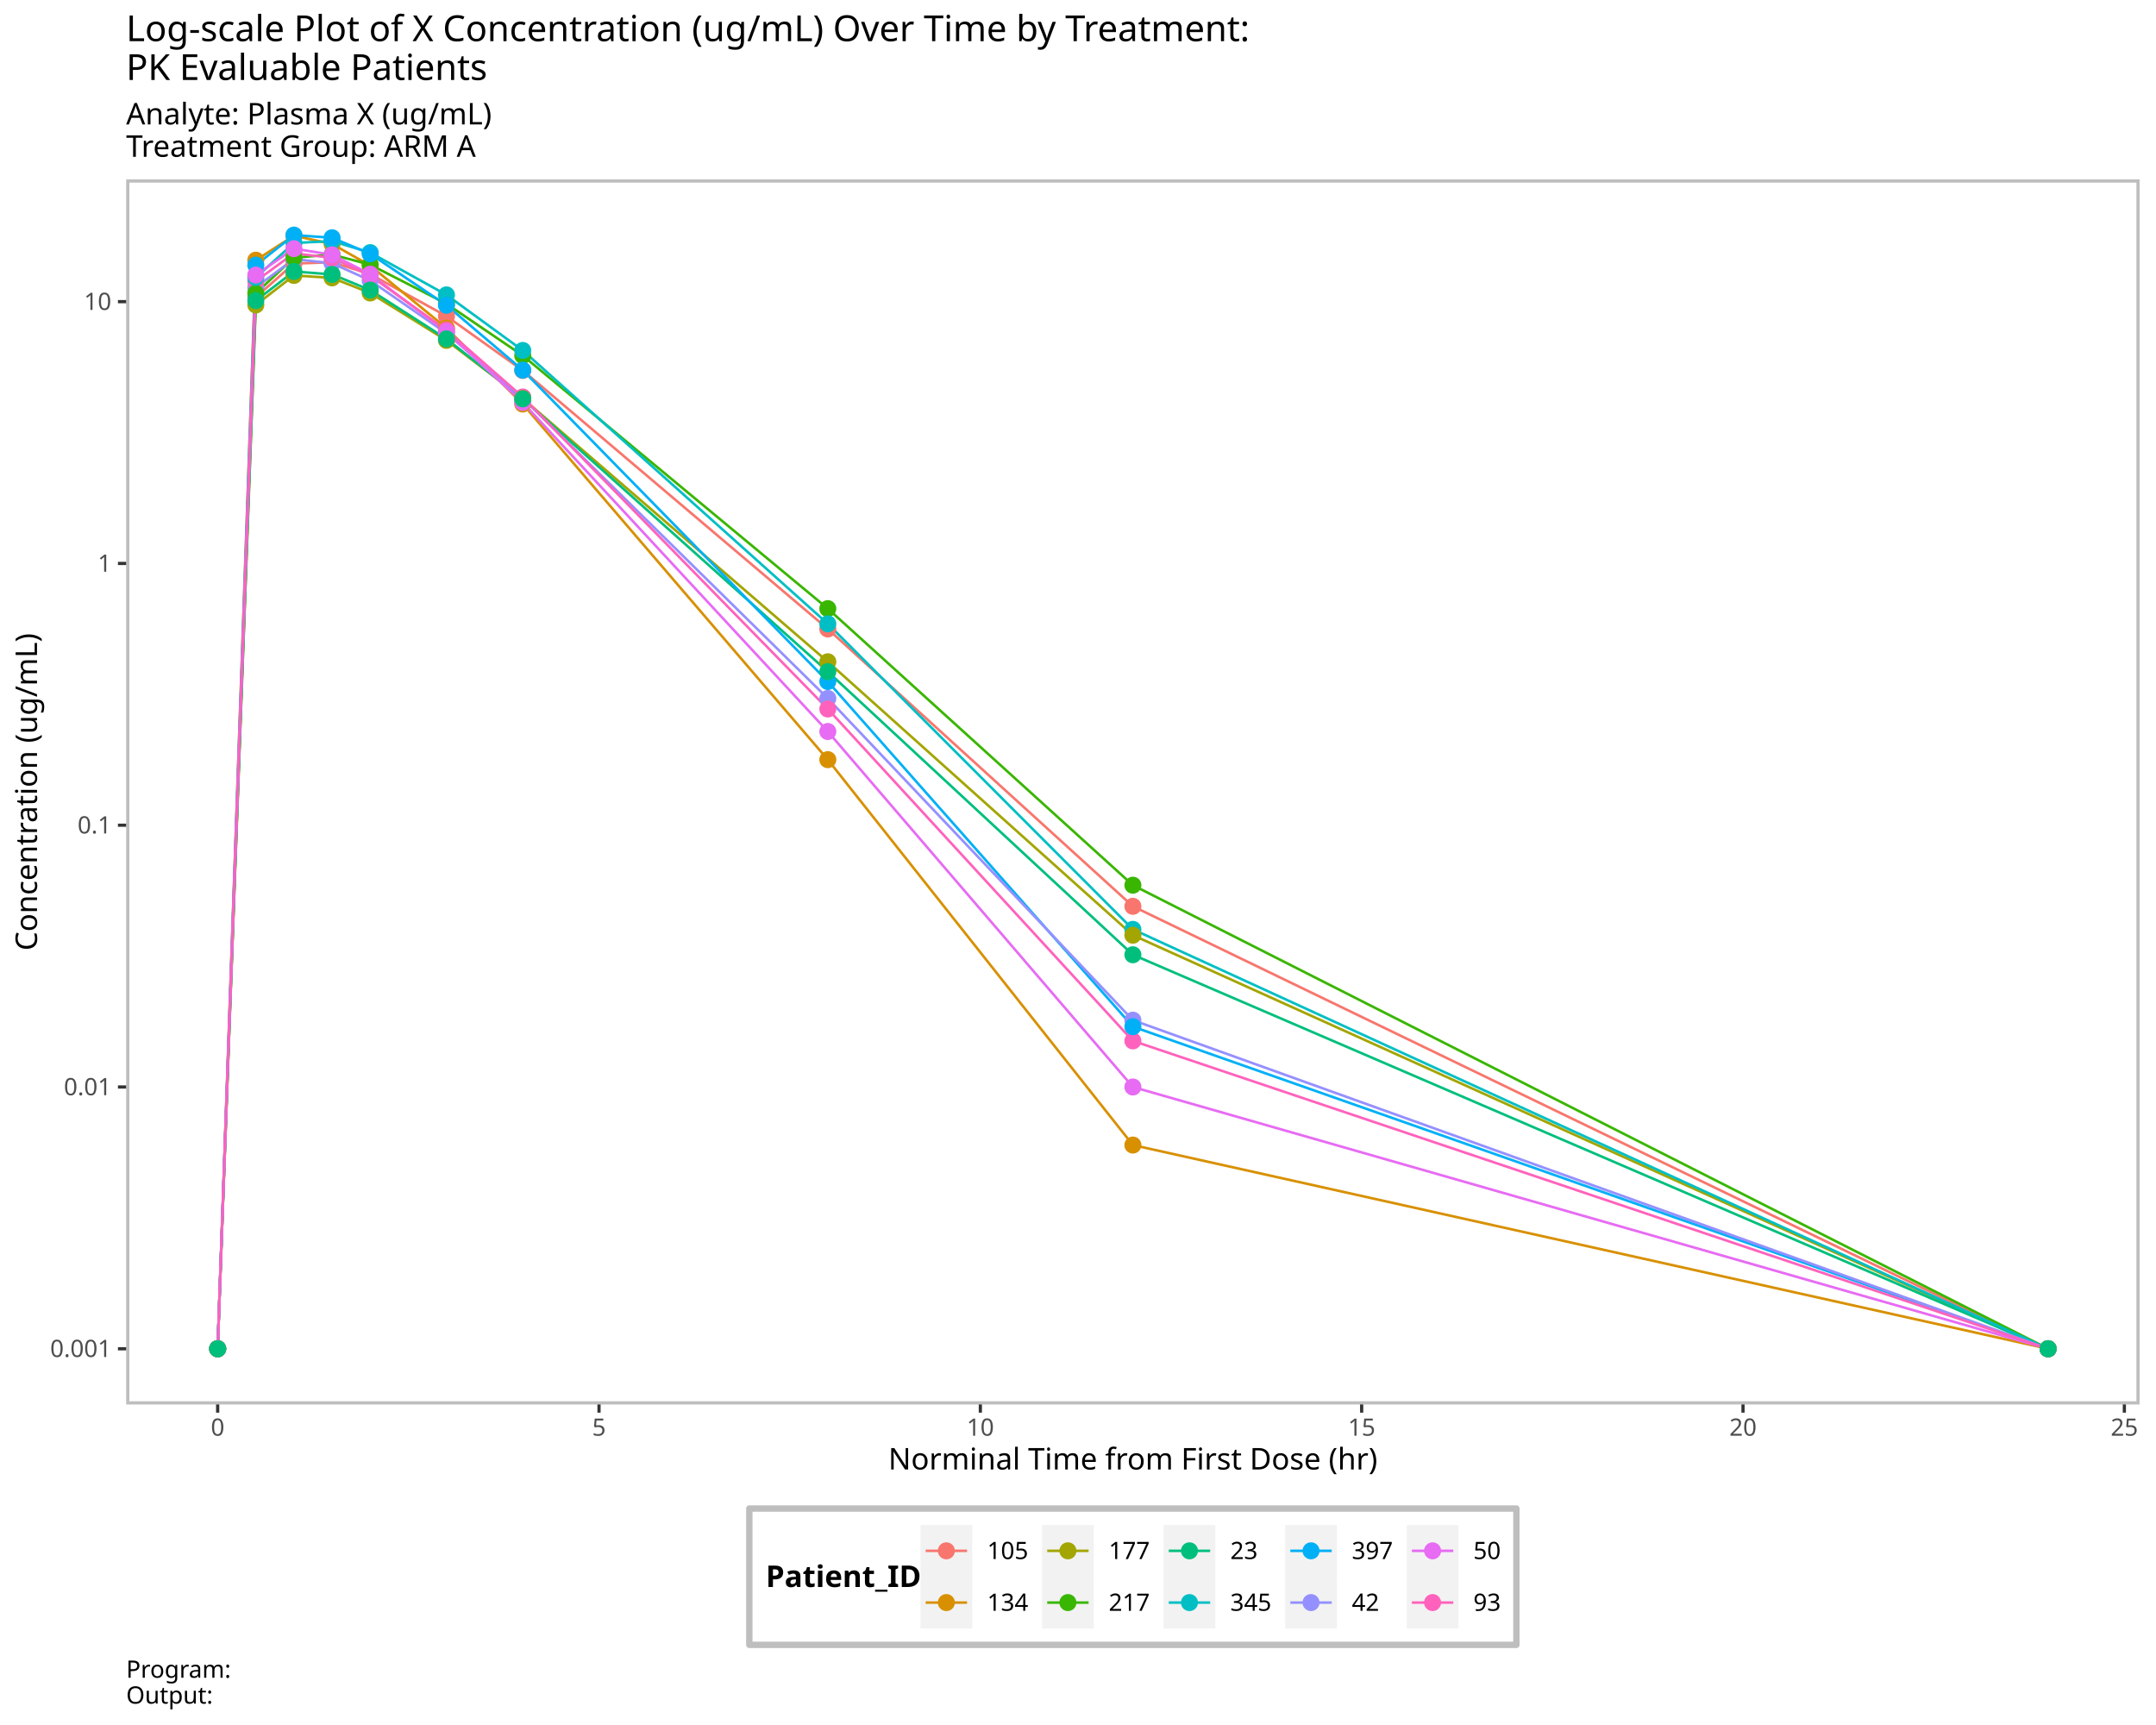
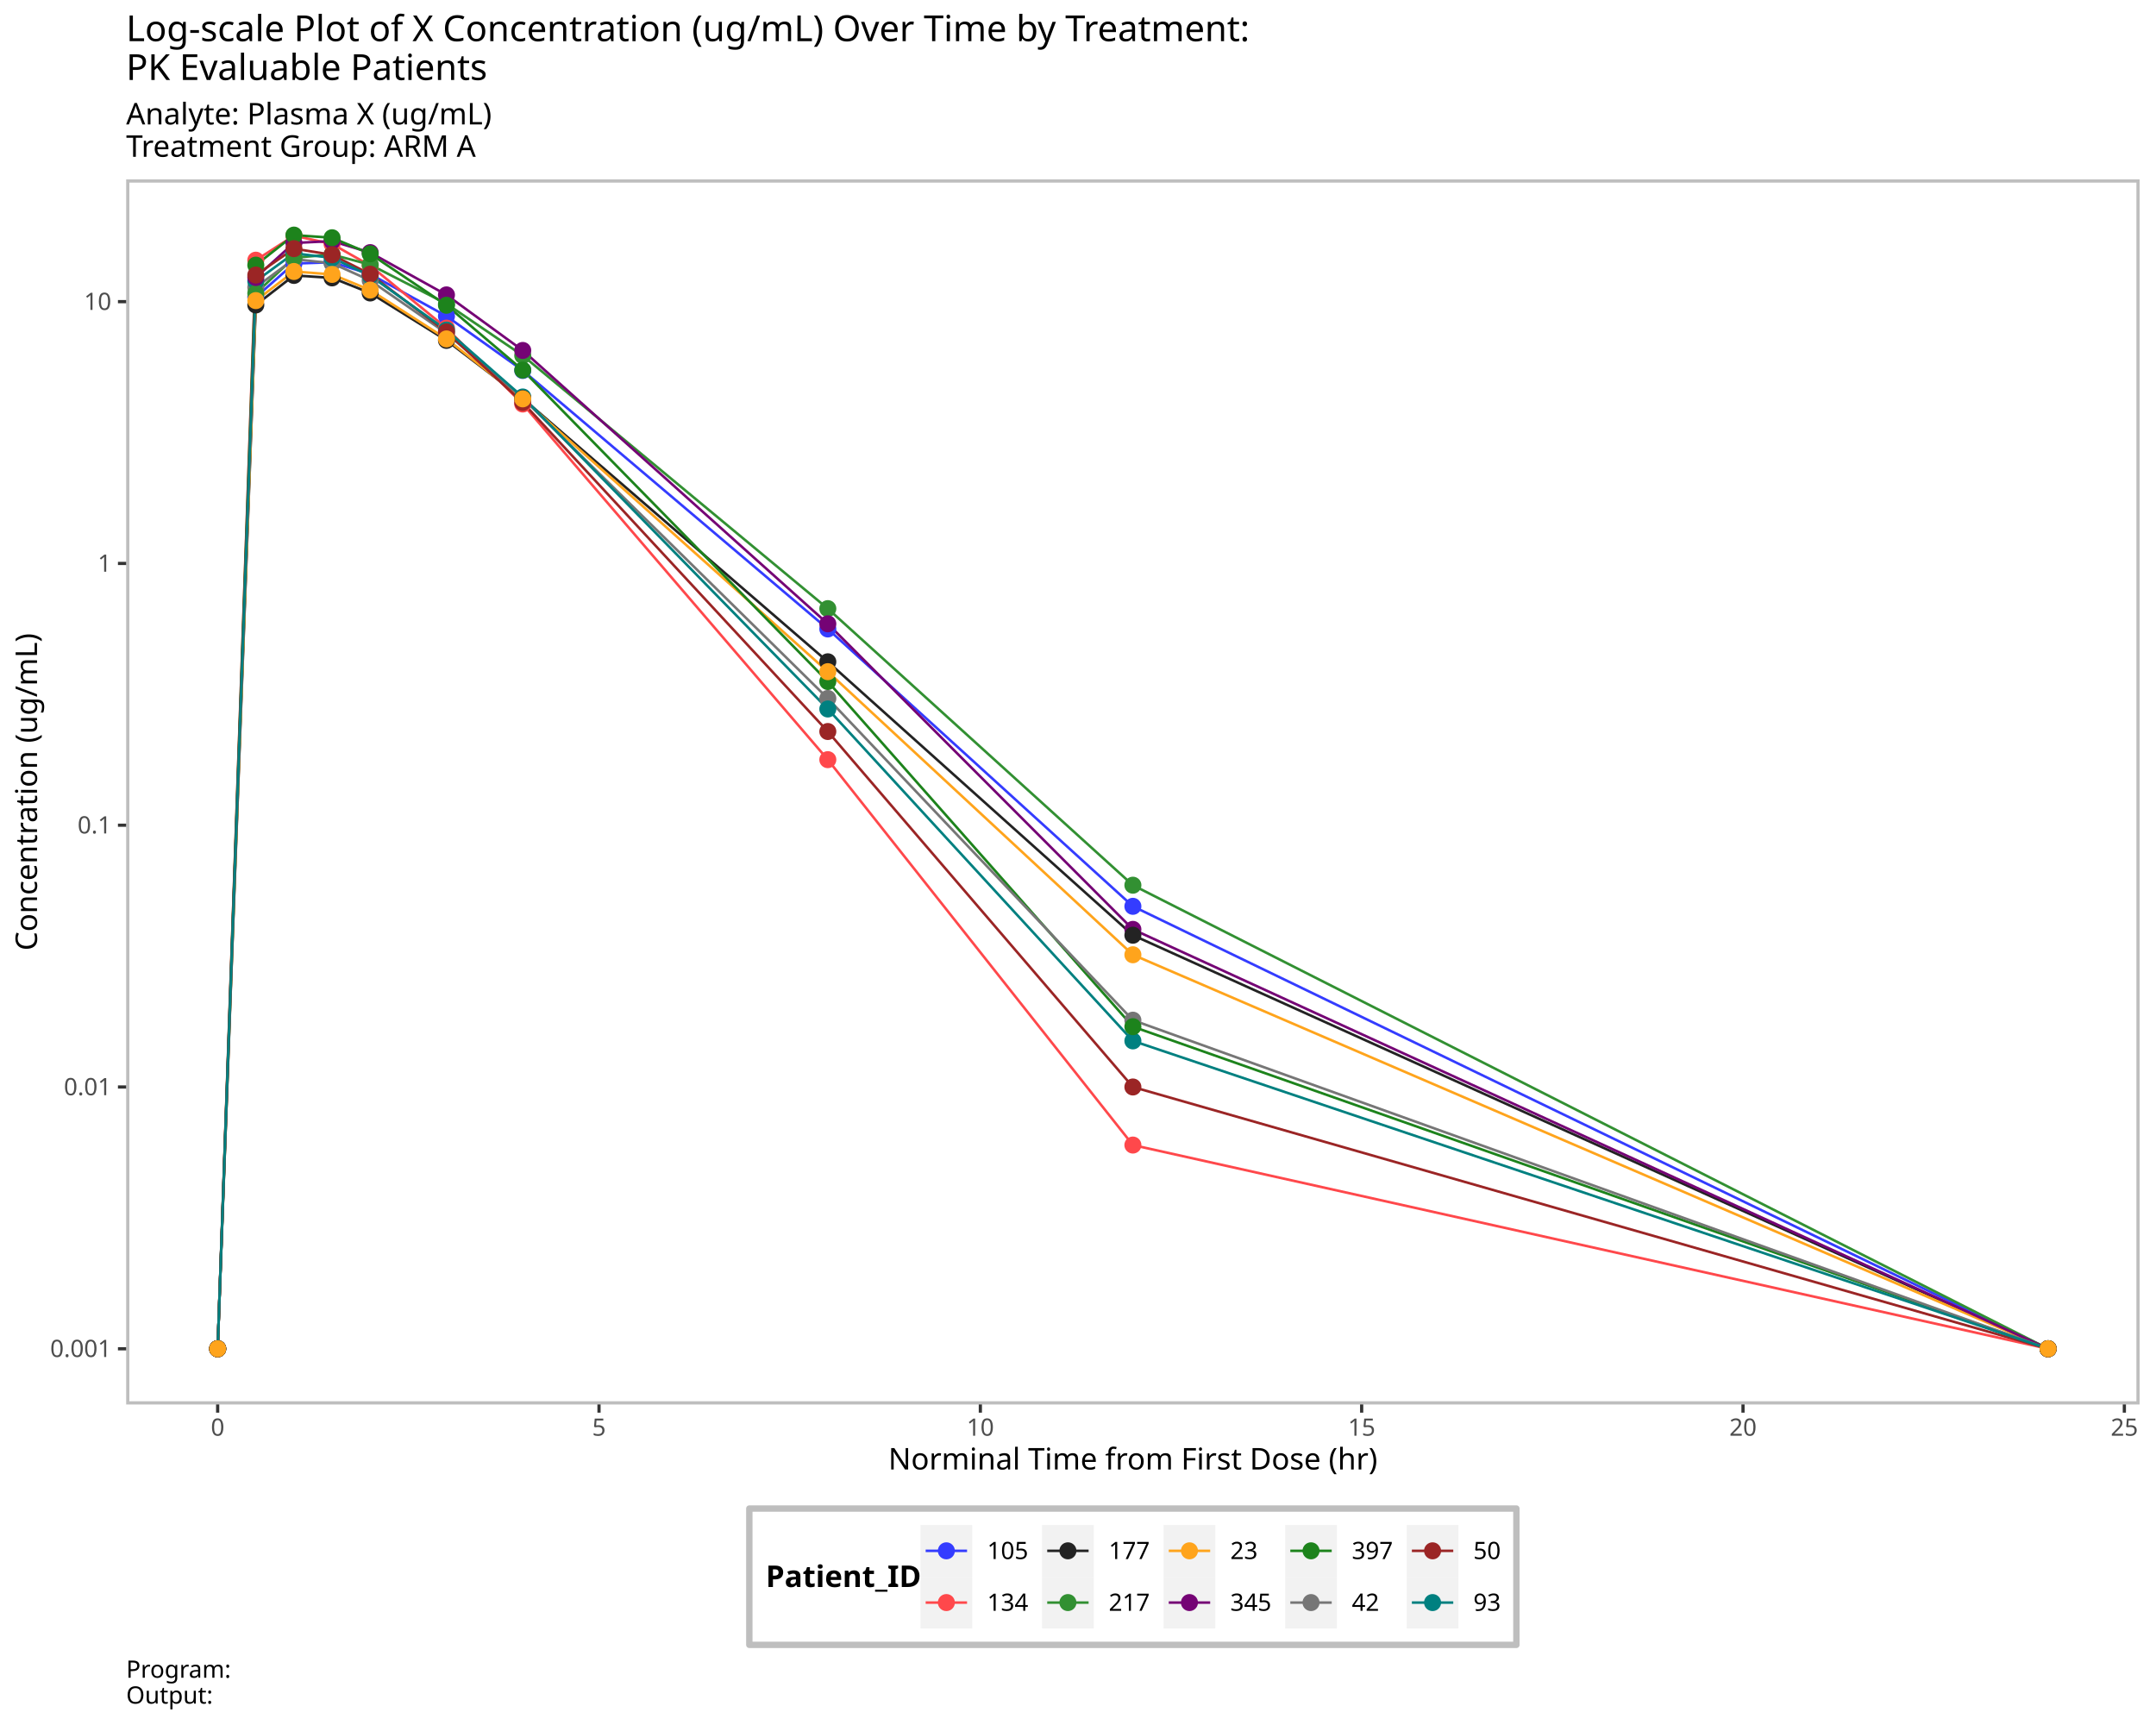
<svg xmlns="http://www.w3.org/2000/svg" class="svglite" data-engine-version="2.0" width="720.00pt" height="576.00pt" viewBox="0 0 720.00 576.00">
  <defs>
    <style type="text/css">
    .svglite line, .svglite polyline, .svglite polygon, .svglite path, .svglite rect, .svglite circle {
      fill: none;
      stroke: #000000;
      stroke-linecap: round;
      stroke-linejoin: round;
      stroke-miterlimit: 10.00;
    }
  </style>
  </defs>
  <rect width="100%" height="100%" style="stroke: none; fill: #FFFFFF;" />
  <defs>
    <clipPath id="cpMC4wMHw3MjAuMDB8MC4wMHw1NzYuMDA=">
      <rect x="0.00" y="0.00" width="720.00" height="576.00" />
    </clipPath>
  </defs>
  <g clip-path="url(#cpMC4wMHw3MjAuMDB8MC4wMHw1NzYuMDA=)">
    <rect x="0.00" y="0.00" width="720.00" height="576.00" style="stroke-width: 1.07; stroke: #FFFFFF; fill: #FFFFFF;" />
  </g>
  <defs>
    <clipPath id="cpNDIuMTN8NzE0LjUyfDU5LjkxfDQ2OC45Ng==">
      <rect x="42.13" y="59.91" width="672.39" height="409.06" />
    </clipPath>
  </defs>
  <g clip-path="url(#cpNDIuMTN8NzE0LjUyfDU5LjkxfDQ2OC45Ng==)">
-     <polyline points="72.69,450.37 85.43,99.23 98.16,88.00 110.90,87.58 123.63,91.53 149.10,105.57 174.57,123.70 276.45,210.02 378.33,302.63 683.96,450.37 " style="stroke-width: 0.85; stroke: #F8766D; stroke-linecap: butt;" />
-     <polyline points="72.69,450.37 85.43,86.88 98.16,78.71 110.90,81.47 123.63,88.69 149.10,109.57 174.57,134.91 276.45,253.66 378.33,382.35 683.96,450.37 " style="stroke-width: 0.85; stroke: #D89000; stroke-linecap: butt;" />
-     <polyline points="72.69,450.37 85.43,101.83 98.16,91.97 110.90,92.79 123.63,97.83 149.10,113.66 174.57,133.06 276.45,220.98 378.33,312.28 683.96,450.37 " style="stroke-width: 0.85; stroke: #A3A500; stroke-linecap: butt;" />
-     <polyline points="72.69,450.37 85.43,97.94 98.16,86.04 110.90,85.00 123.63,88.39 149.10,101.43 174.57,118.73 276.45,203.23 378.33,295.58 683.96,450.37 " style="stroke-width: 0.85; stroke: #39B600; stroke-linecap: butt;" />
-     <polyline points="72.69,450.37 85.43,100.38 98.16,90.65 110.90,91.63 123.63,96.86 149.10,113.17 174.57,133.18 276.45,224.28 378.33,318.81 683.96,450.37 " style="stroke-width: 0.85; stroke: #00BF7D; stroke-linecap: butt;" />
-     <polyline points="72.69,450.37 85.43,92.66 98.16,81.13 110.90,80.51 123.63,84.35 149.10,98.47 174.57,117.02 276.45,208.30 378.33,310.33 683.96,450.37 " style="stroke-width: 0.85; stroke: #00BFC4; stroke-linecap: butt;" />
-     <polyline points="72.69,450.37 85.43,88.53 98.16,78.50 110.90,79.39 123.63,84.76 149.10,101.93 174.57,123.58 276.45,227.56 378.33,342.82 683.96,450.37 " style="stroke-width: 0.85; stroke: #00B0F6; stroke-linecap: butt;" />
-     <polyline points="72.69,450.37 85.43,95.93 98.16,86.52 110.90,87.91 123.63,93.66 149.10,111.30 174.57,132.98 276.45,233.22 378.33,340.65 683.96,450.37 " style="stroke-width: 0.85; stroke: #9590FF; stroke-linecap: butt;" />
-     <polyline points="72.69,450.37 85.43,91.84 98.16,83.03 110.90,85.08 123.63,91.56 149.10,110.83 174.57,134.38 276.45,244.26 378.33,362.96 683.96,450.37 " style="stroke-width: 0.85; stroke: #E76BF3; stroke-linecap: butt;" />
-     <polyline points="72.69,450.37 85.43,93.87 98.16,84.57 110.90,86.12 123.63,92.07 149.10,110.22 174.57,132.56 276.45,236.74 378.33,347.57 683.96,450.37 " style="stroke-width: 0.85; stroke: #FF62BC; stroke-linecap: butt;" />
-     <circle cx="72.69" cy="450.37" r="2.49" style="stroke-width: 0.71; stroke: #F8766D; fill: #F8766D;" />
-     <circle cx="85.43" cy="99.23" r="2.49" style="stroke-width: 0.71; stroke: #F8766D; fill: #F8766D;" />
-     <circle cx="98.16" cy="88.00" r="2.49" style="stroke-width: 0.71; stroke: #F8766D; fill: #F8766D;" />
-     <circle cx="110.90" cy="87.58" r="2.49" style="stroke-width: 0.71; stroke: #F8766D; fill: #F8766D;" />
-     <circle cx="123.63" cy="91.53" r="2.49" style="stroke-width: 0.71; stroke: #F8766D; fill: #F8766D;" />
-     <circle cx="149.10" cy="105.57" r="2.49" style="stroke-width: 0.71; stroke: #F8766D; fill: #F8766D;" />
-     <circle cx="174.57" cy="123.70" r="2.49" style="stroke-width: 0.71; stroke: #F8766D; fill: #F8766D;" />
-     <circle cx="276.45" cy="210.02" r="2.49" style="stroke-width: 0.71; stroke: #F8766D; fill: #F8766D;" />
-     <circle cx="378.33" cy="302.63" r="2.49" style="stroke-width: 0.71; stroke: #F8766D; fill: #F8766D;" />
-     <circle cx="72.69" cy="450.37" r="2.49" style="stroke-width: 0.71; stroke: #D89000; fill: #D89000;" />
-     <circle cx="85.43" cy="86.88" r="2.49" style="stroke-width: 0.71; stroke: #D89000; fill: #D89000;" />
-     <circle cx="98.16" cy="78.71" r="2.49" style="stroke-width: 0.71; stroke: #D89000; fill: #D89000;" />
-     <circle cx="110.90" cy="81.47" r="2.49" style="stroke-width: 0.71; stroke: #D89000; fill: #D89000;" />
-     <circle cx="123.63" cy="88.69" r="2.49" style="stroke-width: 0.71; stroke: #D89000; fill: #D89000;" />
-     <circle cx="149.10" cy="109.57" r="2.49" style="stroke-width: 0.71; stroke: #D89000; fill: #D89000;" />
-     <circle cx="174.57" cy="134.91" r="2.49" style="stroke-width: 0.71; stroke: #D89000; fill: #D89000;" />
-     <circle cx="276.45" cy="253.66" r="2.49" style="stroke-width: 0.71; stroke: #D89000; fill: #D89000;" />
-     <circle cx="378.33" cy="382.35" r="2.49" style="stroke-width: 0.71; stroke: #D89000; fill: #D89000;" />
-     <circle cx="72.69" cy="450.37" r="2.49" style="stroke-width: 0.71; stroke: #9590FF; fill: #9590FF;" />
-     <circle cx="85.43" cy="95.93" r="2.49" style="stroke-width: 0.71; stroke: #9590FF; fill: #9590FF;" />
-     <circle cx="98.16" cy="86.52" r="2.49" style="stroke-width: 0.71; stroke: #9590FF; fill: #9590FF;" />
-     <circle cx="110.90" cy="87.91" r="2.49" style="stroke-width: 0.71; stroke: #9590FF; fill: #9590FF;" />
-     <circle cx="123.63" cy="93.66" r="2.49" style="stroke-width: 0.71; stroke: #9590FF; fill: #9590FF;" />
-     <circle cx="149.10" cy="111.30" r="2.49" style="stroke-width: 0.71; stroke: #9590FF; fill: #9590FF;" />
-     <circle cx="174.57" cy="132.98" r="2.49" style="stroke-width: 0.71; stroke: #9590FF; fill: #9590FF;" />
-     <circle cx="276.45" cy="233.22" r="2.49" style="stroke-width: 0.71; stroke: #9590FF; fill: #9590FF;" />
-     <circle cx="378.33" cy="340.65" r="2.49" style="stroke-width: 0.71; stroke: #9590FF; fill: #9590FF;" />
-     <circle cx="72.69" cy="450.37" r="2.49" style="stroke-width: 0.71; stroke: #FF62BC; fill: #FF62BC;" />
-     <circle cx="85.43" cy="93.87" r="2.49" style="stroke-width: 0.71; stroke: #FF62BC; fill: #FF62BC;" />
-     <circle cx="98.16" cy="84.57" r="2.49" style="stroke-width: 0.71; stroke: #FF62BC; fill: #FF62BC;" />
-     <circle cx="110.90" cy="86.12" r="2.49" style="stroke-width: 0.71; stroke: #FF62BC; fill: #FF62BC;" />
-     <circle cx="123.63" cy="92.07" r="2.49" style="stroke-width: 0.71; stroke: #FF62BC; fill: #FF62BC;" />
-     <circle cx="149.10" cy="110.22" r="2.49" style="stroke-width: 0.71; stroke: #FF62BC; fill: #FF62BC;" />
-     <circle cx="174.57" cy="132.56" r="2.49" style="stroke-width: 0.71; stroke: #FF62BC; fill: #FF62BC;" />
-     <circle cx="276.45" cy="236.74" r="2.49" style="stroke-width: 0.71; stroke: #FF62BC; fill: #FF62BC;" />
-     <circle cx="378.33" cy="347.57" r="2.49" style="stroke-width: 0.71; stroke: #FF62BC; fill: #FF62BC;" />
-     <circle cx="72.69" cy="450.37" r="2.49" style="stroke-width: 0.71; stroke: #39B600; fill: #39B600;" />
-     <circle cx="85.43" cy="97.94" r="2.49" style="stroke-width: 0.71; stroke: #39B600; fill: #39B600;" />
-     <circle cx="98.16" cy="86.04" r="2.49" style="stroke-width: 0.71; stroke: #39B600; fill: #39B600;" />
-     <circle cx="110.90" cy="85.00" r="2.49" style="stroke-width: 0.71; stroke: #39B600; fill: #39B600;" />
-     <circle cx="123.63" cy="88.39" r="2.49" style="stroke-width: 0.71; stroke: #39B600; fill: #39B600;" />
-     <circle cx="149.10" cy="101.43" r="2.49" style="stroke-width: 0.71; stroke: #39B600; fill: #39B600;" />
-     <circle cx="174.57" cy="118.73" r="2.49" style="stroke-width: 0.71; stroke: #39B600; fill: #39B600;" />
-     <circle cx="276.45" cy="203.23" r="2.49" style="stroke-width: 0.71; stroke: #39B600; fill: #39B600;" />
-     <circle cx="378.33" cy="295.58" r="2.49" style="stroke-width: 0.71; stroke: #39B600; fill: #39B600;" />
-     <circle cx="72.69" cy="450.37" r="2.49" style="stroke-width: 0.71; stroke: #00BFC4; fill: #00BFC4;" />
-     <circle cx="85.43" cy="92.66" r="2.49" style="stroke-width: 0.71; stroke: #00BFC4; fill: #00BFC4;" />
-     <circle cx="98.16" cy="81.13" r="2.49" style="stroke-width: 0.71; stroke: #00BFC4; fill: #00BFC4;" />
-     <circle cx="110.90" cy="80.51" r="2.49" style="stroke-width: 0.71; stroke: #00BFC4; fill: #00BFC4;" />
-     <circle cx="123.63" cy="84.35" r="2.49" style="stroke-width: 0.71; stroke: #00BFC4; fill: #00BFC4;" />
-     <circle cx="149.10" cy="98.47" r="2.49" style="stroke-width: 0.71; stroke: #00BFC4; fill: #00BFC4;" />
-     <circle cx="174.57" cy="117.02" r="2.49" style="stroke-width: 0.71; stroke: #00BFC4; fill: #00BFC4;" />
-     <circle cx="276.45" cy="208.30" r="2.49" style="stroke-width: 0.71; stroke: #00BFC4; fill: #00BFC4;" />
-     <circle cx="378.33" cy="310.33" r="2.49" style="stroke-width: 0.71; stroke: #00BFC4; fill: #00BFC4;" />
-     <circle cx="72.69" cy="450.37" r="2.49" style="stroke-width: 0.71; stroke: #00B0F6; fill: #00B0F6;" />
-     <circle cx="85.43" cy="88.53" r="2.49" style="stroke-width: 0.71; stroke: #00B0F6; fill: #00B0F6;" />
-     <circle cx="98.16" cy="78.50" r="2.49" style="stroke-width: 0.71; stroke: #00B0F6; fill: #00B0F6;" />
-     <circle cx="110.90" cy="79.39" r="2.49" style="stroke-width: 0.71; stroke: #00B0F6; fill: #00B0F6;" />
-     <circle cx="123.63" cy="84.76" r="2.49" style="stroke-width: 0.71; stroke: #00B0F6; fill: #00B0F6;" />
-     <circle cx="149.10" cy="101.93" r="2.49" style="stroke-width: 0.71; stroke: #00B0F6; fill: #00B0F6;" />
-     <circle cx="174.57" cy="123.58" r="2.49" style="stroke-width: 0.71; stroke: #00B0F6; fill: #00B0F6;" />
-     <circle cx="276.45" cy="227.56" r="2.49" style="stroke-width: 0.71; stroke: #00B0F6; fill: #00B0F6;" />
-     <circle cx="378.33" cy="342.82" r="2.49" style="stroke-width: 0.71; stroke: #00B0F6; fill: #00B0F6;" />
-     <circle cx="72.69" cy="450.37" r="2.49" style="stroke-width: 0.71; stroke: #E76BF3; fill: #E76BF3;" />
-     <circle cx="85.43" cy="91.84" r="2.49" style="stroke-width: 0.71; stroke: #E76BF3; fill: #E76BF3;" />
-     <circle cx="98.16" cy="83.03" r="2.49" style="stroke-width: 0.71; stroke: #E76BF3; fill: #E76BF3;" />
-     <circle cx="110.90" cy="85.08" r="2.49" style="stroke-width: 0.71; stroke: #E76BF3; fill: #E76BF3;" />
-     <circle cx="123.63" cy="91.56" r="2.49" style="stroke-width: 0.71; stroke: #E76BF3; fill: #E76BF3;" />
-     <circle cx="149.10" cy="110.83" r="2.49" style="stroke-width: 0.71; stroke: #E76BF3; fill: #E76BF3;" />
-     <circle cx="174.57" cy="134.38" r="2.49" style="stroke-width: 0.71; stroke: #E76BF3; fill: #E76BF3;" />
-     <circle cx="276.45" cy="244.26" r="2.49" style="stroke-width: 0.71; stroke: #E76BF3; fill: #E76BF3;" />
-     <circle cx="378.33" cy="362.96" r="2.49" style="stroke-width: 0.71; stroke: #E76BF3; fill: #E76BF3;" />
-     <circle cx="72.69" cy="450.37" r="2.49" style="stroke-width: 0.71; stroke: #A3A500; fill: #A3A500;" />
-     <circle cx="85.43" cy="101.83" r="2.49" style="stroke-width: 0.71; stroke: #A3A500; fill: #A3A500;" />
-     <circle cx="98.16" cy="91.97" r="2.49" style="stroke-width: 0.71; stroke: #A3A500; fill: #A3A500;" />
-     <circle cx="110.90" cy="92.79" r="2.49" style="stroke-width: 0.71; stroke: #A3A500; fill: #A3A500;" />
-     <circle cx="123.63" cy="97.83" r="2.49" style="stroke-width: 0.71; stroke: #A3A500; fill: #A3A500;" />
-     <circle cx="149.10" cy="113.66" r="2.49" style="stroke-width: 0.71; stroke: #A3A500; fill: #A3A500;" />
-     <circle cx="174.57" cy="133.06" r="2.49" style="stroke-width: 0.71; stroke: #A3A500; fill: #A3A500;" />
-     <circle cx="276.45" cy="220.98" r="2.49" style="stroke-width: 0.71; stroke: #A3A500; fill: #A3A500;" />
-     <circle cx="378.33" cy="312.28" r="2.49" style="stroke-width: 0.71; stroke: #A3A500; fill: #A3A500;" />
-     <circle cx="72.69" cy="450.37" r="2.49" style="stroke-width: 0.71; stroke: #00BF7D; fill: #00BF7D;" />
-     <circle cx="85.43" cy="100.38" r="2.49" style="stroke-width: 0.71; stroke: #00BF7D; fill: #00BF7D;" />
-     <circle cx="98.16" cy="90.65" r="2.49" style="stroke-width: 0.71; stroke: #00BF7D; fill: #00BF7D;" />
-     <circle cx="110.90" cy="91.63" r="2.49" style="stroke-width: 0.71; stroke: #00BF7D; fill: #00BF7D;" />
-     <circle cx="123.63" cy="96.86" r="2.49" style="stroke-width: 0.71; stroke: #00BF7D; fill: #00BF7D;" />
-     <circle cx="149.10" cy="113.17" r="2.49" style="stroke-width: 0.71; stroke: #00BF7D; fill: #00BF7D;" />
-     <circle cx="174.57" cy="133.18" r="2.49" style="stroke-width: 0.71; stroke: #00BF7D; fill: #00BF7D;" />
-     <circle cx="276.45" cy="224.28" r="2.49" style="stroke-width: 0.71; stroke: #00BF7D; fill: #00BF7D;" />
-     <circle cx="378.33" cy="318.81" r="2.49" style="stroke-width: 0.71; stroke: #00BF7D; fill: #00BF7D;" />
-     <circle cx="683.96" cy="450.37" r="2.49" style="stroke-width: 0.71; stroke: #F8766D; fill: #F8766D;" />
-     <circle cx="683.96" cy="450.37" r="2.49" style="stroke-width: 0.71; stroke: #D89000; fill: #D89000;" />
-     <circle cx="683.96" cy="450.37" r="2.49" style="stroke-width: 0.71; stroke: #9590FF; fill: #9590FF;" />
-     <circle cx="683.96" cy="450.37" r="2.49" style="stroke-width: 0.71; stroke: #FF62BC; fill: #FF62BC;" />
-     <circle cx="683.96" cy="450.37" r="2.49" style="stroke-width: 0.71; stroke: #39B600; fill: #39B600;" />
-     <circle cx="683.96" cy="450.37" r="2.49" style="stroke-width: 0.71; stroke: #00BFC4; fill: #00BFC4;" />
-     <circle cx="683.96" cy="450.37" r="2.49" style="stroke-width: 0.71; stroke: #00B0F6; fill: #00B0F6;" />
-     <circle cx="683.96" cy="450.37" r="2.49" style="stroke-width: 0.71; stroke: #E76BF3; fill: #E76BF3;" />
-     <circle cx="683.96" cy="450.37" r="2.49" style="stroke-width: 0.71; stroke: #A3A500; fill: #A3A500;" />
-     <circle cx="683.96" cy="450.37" r="2.49" style="stroke-width: 0.71; stroke: #00BF7D; fill: #00BF7D;" />
+     <polyline points="72.69,450.37 85.43,99.23 98.16,88.00 110.90,87.58 123.63,91.53 149.10,105.57 174.57,123.70 276.45,210.02 378.33,302.63 683.96,450.37 " style="stroke-width: 0.85; stroke: #343CFF; stroke-linecap: butt;" />
+     <polyline points="72.69,450.37 85.43,86.88 98.16,78.71 110.90,81.47 123.63,88.69 149.10,109.57 174.57,134.91 276.45,253.66 378.33,382.35 683.96,450.37 " style="stroke-width: 0.85; stroke: #FF484B; stroke-linecap: butt;" />
+     <polyline points="72.69,450.37 85.43,101.83 98.16,91.97 110.90,92.79 123.63,97.83 149.10,113.66 174.57,133.06 276.45,220.98 378.33,312.28 683.96,450.37 " style="stroke-width: 0.85; stroke: #232323; stroke-linecap: butt;" />
+     <polyline points="72.69,450.37 85.43,97.94 98.16,86.04 110.90,85.00 123.63,88.39 149.10,101.43 174.57,118.73 276.45,203.23 378.33,295.58 683.96,450.37 " style="stroke-width: 0.85; stroke: #329032; stroke-linecap: butt;" />
+     <polyline points="72.69,450.37 85.43,100.38 98.16,90.65 110.90,91.63 123.63,96.86 149.10,113.17 174.57,133.18 276.45,224.28 378.33,318.81 683.96,450.37 " style="stroke-width: 0.85; stroke: #FFA41C; stroke-linecap: butt;" />
+     <polyline points="72.69,450.37 85.43,92.66 98.16,81.13 110.90,80.51 123.63,84.35 149.10,98.47 174.57,117.02 276.45,208.30 378.33,310.33 683.96,450.37 " style="stroke-width: 0.85; stroke: #750375; stroke-linecap: butt;" />
+     <polyline points="72.69,450.37 85.43,88.53 98.16,78.50 110.90,79.39 123.63,84.76 149.10,101.93 174.57,123.58 276.45,227.56 378.33,342.82 683.96,450.37 " style="stroke-width: 0.85; stroke: #1D831C; stroke-linecap: butt;" />
+     <polyline points="72.69,450.37 85.43,95.93 98.16,86.52 110.90,87.91 123.63,93.66 149.10,111.30 174.57,132.98 276.45,233.22 378.33,340.65 683.96,450.37 " style="stroke-width: 0.85; stroke: #767676; stroke-linecap: butt;" />
+     <polyline points="72.69,450.37 85.43,91.84 98.16,83.03 110.90,85.08 123.63,91.56 149.10,110.83 174.57,134.38 276.45,244.26 378.33,362.96 683.96,450.37 " style="stroke-width: 0.85; stroke: #9B2525; stroke-linecap: butt;" />
+     <polyline points="72.69,450.37 85.43,93.87 98.16,84.57 110.90,86.12 123.63,92.07 149.10,110.22 174.57,132.56 276.45,236.74 378.33,347.57 683.96,450.37 " style="stroke-width: 0.85; stroke: #008080; stroke-linecap: butt;" />
+     <circle cx="72.69" cy="450.37" r="2.49" style="stroke-width: 0.71; stroke: #343CFF; fill: #343CFF;" />
+     <circle cx="85.43" cy="99.23" r="2.49" style="stroke-width: 0.71; stroke: #343CFF; fill: #343CFF;" />
+     <circle cx="98.16" cy="88.00" r="2.49" style="stroke-width: 0.71; stroke: #343CFF; fill: #343CFF;" />
+     <circle cx="110.90" cy="87.58" r="2.49" style="stroke-width: 0.71; stroke: #343CFF; fill: #343CFF;" />
+     <circle cx="123.63" cy="91.53" r="2.49" style="stroke-width: 0.71; stroke: #343CFF; fill: #343CFF;" />
+     <circle cx="149.10" cy="105.57" r="2.49" style="stroke-width: 0.71; stroke: #343CFF; fill: #343CFF;" />
+     <circle cx="174.57" cy="123.70" r="2.49" style="stroke-width: 0.71; stroke: #343CFF; fill: #343CFF;" />
+     <circle cx="276.45" cy="210.02" r="2.49" style="stroke-width: 0.71; stroke: #343CFF; fill: #343CFF;" />
+     <circle cx="378.33" cy="302.63" r="2.49" style="stroke-width: 0.71; stroke: #343CFF; fill: #343CFF;" />
+     <circle cx="72.69" cy="450.37" r="2.49" style="stroke-width: 0.71; stroke: #FF484B; fill: #FF484B;" />
+     <circle cx="85.43" cy="86.88" r="2.49" style="stroke-width: 0.71; stroke: #FF484B; fill: #FF484B;" />
+     <circle cx="98.16" cy="78.71" r="2.49" style="stroke-width: 0.71; stroke: #FF484B; fill: #FF484B;" />
+     <circle cx="110.90" cy="81.47" r="2.49" style="stroke-width: 0.71; stroke: #FF484B; fill: #FF484B;" />
+     <circle cx="123.63" cy="88.69" r="2.49" style="stroke-width: 0.71; stroke: #FF484B; fill: #FF484B;" />
+     <circle cx="149.10" cy="109.57" r="2.49" style="stroke-width: 0.71; stroke: #FF484B; fill: #FF484B;" />
+     <circle cx="174.57" cy="134.91" r="2.49" style="stroke-width: 0.71; stroke: #FF484B; fill: #FF484B;" />
+     <circle cx="276.45" cy="253.66" r="2.49" style="stroke-width: 0.71; stroke: #FF484B; fill: #FF484B;" />
+     <circle cx="378.33" cy="382.35" r="2.49" style="stroke-width: 0.71; stroke: #FF484B; fill: #FF484B;" />
+     <circle cx="72.69" cy="450.37" r="2.49" style="stroke-width: 0.71; stroke: #767676; fill: #767676;" />
+     <circle cx="85.43" cy="95.93" r="2.49" style="stroke-width: 0.71; stroke: #767676; fill: #767676;" />
+     <circle cx="98.16" cy="86.52" r="2.49" style="stroke-width: 0.71; stroke: #767676; fill: #767676;" />
+     <circle cx="110.90" cy="87.91" r="2.49" style="stroke-width: 0.71; stroke: #767676; fill: #767676;" />
+     <circle cx="123.63" cy="93.66" r="2.49" style="stroke-width: 0.71; stroke: #767676; fill: #767676;" />
+     <circle cx="149.10" cy="111.30" r="2.49" style="stroke-width: 0.71; stroke: #767676; fill: #767676;" />
+     <circle cx="174.57" cy="132.98" r="2.49" style="stroke-width: 0.71; stroke: #767676; fill: #767676;" />
+     <circle cx="276.45" cy="233.22" r="2.49" style="stroke-width: 0.71; stroke: #767676; fill: #767676;" />
+     <circle cx="378.33" cy="340.65" r="2.49" style="stroke-width: 0.71; stroke: #767676; fill: #767676;" />
+     <circle cx="72.69" cy="450.37" r="2.49" style="stroke-width: 0.71; stroke: #008080; fill: #008080;" />
+     <circle cx="85.43" cy="93.87" r="2.49" style="stroke-width: 0.71; stroke: #008080; fill: #008080;" />
+     <circle cx="98.16" cy="84.57" r="2.49" style="stroke-width: 0.71; stroke: #008080; fill: #008080;" />
+     <circle cx="110.90" cy="86.12" r="2.49" style="stroke-width: 0.71; stroke: #008080; fill: #008080;" />
+     <circle cx="123.63" cy="92.07" r="2.49" style="stroke-width: 0.71; stroke: #008080; fill: #008080;" />
+     <circle cx="149.10" cy="110.22" r="2.49" style="stroke-width: 0.71; stroke: #008080; fill: #008080;" />
+     <circle cx="174.57" cy="132.56" r="2.49" style="stroke-width: 0.71; stroke: #008080; fill: #008080;" />
+     <circle cx="276.45" cy="236.74" r="2.49" style="stroke-width: 0.71; stroke: #008080; fill: #008080;" />
+     <circle cx="378.33" cy="347.57" r="2.49" style="stroke-width: 0.71; stroke: #008080; fill: #008080;" />
+     <circle cx="72.69" cy="450.37" r="2.49" style="stroke-width: 0.71; stroke: #329032; fill: #329032;" />
+     <circle cx="85.43" cy="97.94" r="2.49" style="stroke-width: 0.71; stroke: #329032; fill: #329032;" />
+     <circle cx="98.16" cy="86.04" r="2.49" style="stroke-width: 0.71; stroke: #329032; fill: #329032;" />
+     <circle cx="110.90" cy="85.00" r="2.49" style="stroke-width: 0.71; stroke: #329032; fill: #329032;" />
+     <circle cx="123.63" cy="88.39" r="2.49" style="stroke-width: 0.71; stroke: #329032; fill: #329032;" />
+     <circle cx="149.10" cy="101.43" r="2.49" style="stroke-width: 0.71; stroke: #329032; fill: #329032;" />
+     <circle cx="174.57" cy="118.73" r="2.49" style="stroke-width: 0.71; stroke: #329032; fill: #329032;" />
+     <circle cx="276.45" cy="203.23" r="2.49" style="stroke-width: 0.71; stroke: #329032; fill: #329032;" />
+     <circle cx="378.33" cy="295.58" r="2.49" style="stroke-width: 0.71; stroke: #329032; fill: #329032;" />
+     <circle cx="72.69" cy="450.37" r="2.49" style="stroke-width: 0.71; stroke: #750375; fill: #750375;" />
+     <circle cx="85.43" cy="92.66" r="2.49" style="stroke-width: 0.71; stroke: #750375; fill: #750375;" />
+     <circle cx="98.16" cy="81.13" r="2.49" style="stroke-width: 0.71; stroke: #750375; fill: #750375;" />
+     <circle cx="110.90" cy="80.51" r="2.49" style="stroke-width: 0.71; stroke: #750375; fill: #750375;" />
+     <circle cx="123.63" cy="84.35" r="2.49" style="stroke-width: 0.71; stroke: #750375; fill: #750375;" />
+     <circle cx="149.10" cy="98.47" r="2.49" style="stroke-width: 0.71; stroke: #750375; fill: #750375;" />
+     <circle cx="174.57" cy="117.02" r="2.49" style="stroke-width: 0.71; stroke: #750375; fill: #750375;" />
+     <circle cx="276.45" cy="208.30" r="2.49" style="stroke-width: 0.71; stroke: #750375; fill: #750375;" />
+     <circle cx="378.33" cy="310.33" r="2.49" style="stroke-width: 0.71; stroke: #750375; fill: #750375;" />
+     <circle cx="72.69" cy="450.37" r="2.49" style="stroke-width: 0.71; stroke: #1D831C; fill: #1D831C;" />
+     <circle cx="85.43" cy="88.53" r="2.49" style="stroke-width: 0.71; stroke: #1D831C; fill: #1D831C;" />
+     <circle cx="98.16" cy="78.50" r="2.49" style="stroke-width: 0.71; stroke: #1D831C; fill: #1D831C;" />
+     <circle cx="110.90" cy="79.39" r="2.49" style="stroke-width: 0.71; stroke: #1D831C; fill: #1D831C;" />
+     <circle cx="123.63" cy="84.76" r="2.49" style="stroke-width: 0.71; stroke: #1D831C; fill: #1D831C;" />
+     <circle cx="149.10" cy="101.93" r="2.49" style="stroke-width: 0.71; stroke: #1D831C; fill: #1D831C;" />
+     <circle cx="174.57" cy="123.58" r="2.49" style="stroke-width: 0.71; stroke: #1D831C; fill: #1D831C;" />
+     <circle cx="276.45" cy="227.56" r="2.49" style="stroke-width: 0.71; stroke: #1D831C; fill: #1D831C;" />
+     <circle cx="378.33" cy="342.82" r="2.49" style="stroke-width: 0.71; stroke: #1D831C; fill: #1D831C;" />
+     <circle cx="72.69" cy="450.37" r="2.49" style="stroke-width: 0.71; stroke: #9B2525; fill: #9B2525;" />
+     <circle cx="85.43" cy="91.84" r="2.49" style="stroke-width: 0.71; stroke: #9B2525; fill: #9B2525;" />
+     <circle cx="98.16" cy="83.03" r="2.49" style="stroke-width: 0.71; stroke: #9B2525; fill: #9B2525;" />
+     <circle cx="110.90" cy="85.08" r="2.49" style="stroke-width: 0.71; stroke: #9B2525; fill: #9B2525;" />
+     <circle cx="123.63" cy="91.56" r="2.49" style="stroke-width: 0.71; stroke: #9B2525; fill: #9B2525;" />
+     <circle cx="149.10" cy="110.83" r="2.49" style="stroke-width: 0.71; stroke: #9B2525; fill: #9B2525;" />
+     <circle cx="174.57" cy="134.38" r="2.49" style="stroke-width: 0.71; stroke: #9B2525; fill: #9B2525;" />
+     <circle cx="276.45" cy="244.26" r="2.49" style="stroke-width: 0.71; stroke: #9B2525; fill: #9B2525;" />
+     <circle cx="378.33" cy="362.96" r="2.49" style="stroke-width: 0.71; stroke: #9B2525; fill: #9B2525;" />
+     <circle cx="72.69" cy="450.37" r="2.49" style="stroke-width: 0.71; stroke: #232323; fill: #232323;" />
+     <circle cx="85.43" cy="101.83" r="2.49" style="stroke-width: 0.71; stroke: #232323; fill: #232323;" />
+     <circle cx="98.16" cy="91.97" r="2.49" style="stroke-width: 0.71; stroke: #232323; fill: #232323;" />
+     <circle cx="110.90" cy="92.79" r="2.49" style="stroke-width: 0.71; stroke: #232323; fill: #232323;" />
+     <circle cx="123.63" cy="97.83" r="2.49" style="stroke-width: 0.71; stroke: #232323; fill: #232323;" />
+     <circle cx="149.10" cy="113.66" r="2.49" style="stroke-width: 0.71; stroke: #232323; fill: #232323;" />
+     <circle cx="174.57" cy="133.06" r="2.49" style="stroke-width: 0.71; stroke: #232323; fill: #232323;" />
+     <circle cx="276.45" cy="220.98" r="2.49" style="stroke-width: 0.71; stroke: #232323; fill: #232323;" />
+     <circle cx="378.33" cy="312.28" r="2.49" style="stroke-width: 0.71; stroke: #232323; fill: #232323;" />
+     <circle cx="72.69" cy="450.37" r="2.49" style="stroke-width: 0.71; stroke: #FFA41C; fill: #FFA41C;" />
+     <circle cx="85.43" cy="100.38" r="2.49" style="stroke-width: 0.71; stroke: #FFA41C; fill: #FFA41C;" />
+     <circle cx="98.16" cy="90.65" r="2.49" style="stroke-width: 0.71; stroke: #FFA41C; fill: #FFA41C;" />
+     <circle cx="110.90" cy="91.63" r="2.49" style="stroke-width: 0.71; stroke: #FFA41C; fill: #FFA41C;" />
+     <circle cx="123.63" cy="96.86" r="2.49" style="stroke-width: 0.71; stroke: #FFA41C; fill: #FFA41C;" />
+     <circle cx="149.10" cy="113.17" r="2.49" style="stroke-width: 0.71; stroke: #FFA41C; fill: #FFA41C;" />
+     <circle cx="174.57" cy="133.18" r="2.49" style="stroke-width: 0.71; stroke: #FFA41C; fill: #FFA41C;" />
+     <circle cx="276.45" cy="224.28" r="2.49" style="stroke-width: 0.71; stroke: #FFA41C; fill: #FFA41C;" />
+     <circle cx="378.33" cy="318.81" r="2.49" style="stroke-width: 0.71; stroke: #FFA41C; fill: #FFA41C;" />
+     <circle cx="683.96" cy="450.37" r="2.49" style="stroke-width: 0.71; stroke: #343CFF; fill: #343CFF;" />
+     <circle cx="683.96" cy="450.37" r="2.49" style="stroke-width: 0.71; stroke: #FF484B; fill: #FF484B;" />
+     <circle cx="683.96" cy="450.37" r="2.49" style="stroke-width: 0.71; stroke: #767676; fill: #767676;" />
+     <circle cx="683.96" cy="450.37" r="2.49" style="stroke-width: 0.71; stroke: #008080; fill: #008080;" />
+     <circle cx="683.96" cy="450.37" r="2.49" style="stroke-width: 0.71; stroke: #329032; fill: #329032;" />
+     <circle cx="683.96" cy="450.37" r="2.49" style="stroke-width: 0.71; stroke: #750375; fill: #750375;" />
+     <circle cx="683.96" cy="450.37" r="2.49" style="stroke-width: 0.71; stroke: #1D831C; fill: #1D831C;" />
+     <circle cx="683.96" cy="450.37" r="2.49" style="stroke-width: 0.71; stroke: #9B2525; fill: #9B2525;" />
+     <circle cx="683.96" cy="450.37" r="2.49" style="stroke-width: 0.71; stroke: #232323; fill: #232323;" />
+     <circle cx="683.96" cy="450.37" r="2.49" style="stroke-width: 0.71; stroke: #FFA41C; fill: #FFA41C;" />
    <rect x="42.13" y="59.91" width="672.39" height="409.06" style="stroke-width: 2.13; stroke: #BEBEBE;" />
  </g>
  <g clip-path="url(#cpMC4wMHw3MjAuMDB8MC4wMHw1NzYuMDA=)">
    <text x="37.20" y="453.12" text-anchor="end" style="font-size: 8.00px; fill: #4D4D4D; font-family: sans;" textLength="20.02px" lengthAdjust="spacingAndGlyphs">0.001</text>
    <text x="37.20" y="365.71" text-anchor="end" style="font-size: 8.00px; fill: #4D4D4D; font-family: sans;" textLength="15.57px" lengthAdjust="spacingAndGlyphs">0.01</text>
    <text x="37.20" y="278.30" text-anchor="end" style="font-size: 8.00px; fill: #4D4D4D; font-family: sans;" textLength="11.12px" lengthAdjust="spacingAndGlyphs">0.1</text>
    <text x="37.20" y="190.90" text-anchor="end" style="font-size: 8.00px; fill: #4D4D4D; font-family: sans;" textLength="4.45px" lengthAdjust="spacingAndGlyphs">1</text>
    <text x="37.20" y="103.49" text-anchor="end" style="font-size: 8.00px; fill: #4D4D4D; font-family: sans;" textLength="8.90px" lengthAdjust="spacingAndGlyphs">10</text>
    <polyline points="39.39,450.37 42.13,450.37 " style="stroke-width: 1.07; stroke: #333333; stroke-linecap: butt;" />
    <polyline points="39.39,362.96 42.13,362.96 " style="stroke-width: 1.07; stroke: #333333; stroke-linecap: butt;" />
    <polyline points="39.39,275.55 42.13,275.55 " style="stroke-width: 1.07; stroke: #333333; stroke-linecap: butt;" />
    <polyline points="39.39,188.14 42.13,188.14 " style="stroke-width: 1.07; stroke: #333333; stroke-linecap: butt;" />
    <polyline points="39.39,100.73 42.13,100.73 " style="stroke-width: 1.07; stroke: #333333; stroke-linecap: butt;" />
    <polyline points="72.69,471.70 72.69,468.96 " style="stroke-width: 1.07; stroke: #333333; stroke-linecap: butt;" />
    <polyline points="200.04,471.70 200.04,468.96 " style="stroke-width: 1.07; stroke: #333333; stroke-linecap: butt;" />
    <polyline points="327.39,471.70 327.39,468.96 " style="stroke-width: 1.07; stroke: #333333; stroke-linecap: butt;" />
    <polyline points="454.73,471.70 454.73,468.96 " style="stroke-width: 1.07; stroke: #333333; stroke-linecap: butt;" />
    <polyline points="582.08,471.70 582.08,468.96 " style="stroke-width: 1.07; stroke: #333333; stroke-linecap: butt;" />
    <polyline points="709.43,471.70 709.43,468.96 " style="stroke-width: 1.07; stroke: #333333; stroke-linecap: butt;" />
    <text x="72.69" y="479.40" text-anchor="middle" style="font-size: 8.00px; fill: #4D4D4D; font-family: sans;" textLength="4.45px" lengthAdjust="spacingAndGlyphs">0</text>
    <text x="200.04" y="479.40" text-anchor="middle" style="font-size: 8.00px; fill: #4D4D4D; font-family: sans;" textLength="4.45px" lengthAdjust="spacingAndGlyphs">5</text>
    <text x="327.39" y="479.40" text-anchor="middle" style="font-size: 8.00px; fill: #4D4D4D; font-family: sans;" textLength="8.90px" lengthAdjust="spacingAndGlyphs">10</text>
    <text x="454.73" y="479.40" text-anchor="middle" style="font-size: 8.00px; fill: #4D4D4D; font-family: sans;" textLength="8.90px" lengthAdjust="spacingAndGlyphs">15</text>
    <text x="582.08" y="479.40" text-anchor="middle" style="font-size: 8.00px; fill: #4D4D4D; font-family: sans;" textLength="8.90px" lengthAdjust="spacingAndGlyphs">20</text>
    <text x="709.43" y="479.40" text-anchor="middle" style="font-size: 8.00px; fill: #4D4D4D; font-family: sans;" textLength="8.90px" lengthAdjust="spacingAndGlyphs">25</text>
    <text x="378.33" y="490.68" text-anchor="middle" style="font-size: 10.00px; font-family: sans;" textLength="154.48px" lengthAdjust="spacingAndGlyphs">Norminal Time from First Dose (hr)</text>
    <text transform="translate(12.36,264.43) rotate(-90)" text-anchor="middle" style="font-size: 10.00px; font-family: sans;" textLength="99.50px" lengthAdjust="spacingAndGlyphs">Concentration (ug/mL)</text>
    <rect x="250.24" y="503.72" width="256.16" height="45.52" style="stroke-width: 2.13; stroke: #BEBEBE;" />
    <text x="255.72" y="529.92" style="font-size: 10.00px; font-weight: bold; font-family: sans;" textLength="46.70px" lengthAdjust="spacingAndGlyphs">Patient_ID</text>
    <rect x="307.40" y="509.20" width="17.28" height="17.28" style="stroke-width: 1.07; stroke: none; fill: #F2F2F2;" />
-     <line x1="309.13" y1="517.84" x2="322.95" y2="517.84" style="stroke-width: 0.85; stroke: #F8766D; stroke-linecap: butt;" />
-     <circle cx="316.04" cy="517.84" r="2.49" style="stroke-width: 0.71; stroke: #F8766D; fill: #F8766D;" />
+     <line x1="309.13" y1="517.84" x2="322.95" y2="517.84" style="stroke-width: 0.85; stroke: #343CFF; stroke-linecap: butt;" />
+     <circle cx="316.04" cy="517.84" r="2.49" style="stroke-width: 0.71; stroke: #343CFF; fill: #343CFF;" />
    <rect x="307.40" y="526.48" width="17.28" height="17.28" style="stroke-width: 1.07; stroke: none; fill: #F2F2F2;" />
-     <line x1="309.13" y1="535.12" x2="322.95" y2="535.12" style="stroke-width: 0.85; stroke: #D89000; stroke-linecap: butt;" />
-     <circle cx="316.04" cy="535.12" r="2.49" style="stroke-width: 0.71; stroke: #D89000; fill: #D89000;" />
+     <line x1="309.13" y1="535.12" x2="322.95" y2="535.12" style="stroke-width: 0.85; stroke: #FF484B; stroke-linecap: butt;" />
+     <circle cx="316.04" cy="535.12" r="2.49" style="stroke-width: 0.71; stroke: #FF484B; fill: #FF484B;" />
    <rect x="347.99" y="509.20" width="17.28" height="17.28" style="stroke-width: 1.07; stroke: none; fill: #F2F2F2;" />
-     <line x1="349.72" y1="517.84" x2="363.54" y2="517.84" style="stroke-width: 0.85; stroke: #A3A500; stroke-linecap: butt;" />
-     <circle cx="356.63" cy="517.84" r="2.49" style="stroke-width: 0.71; stroke: #A3A500; fill: #A3A500;" />
+     <line x1="349.72" y1="517.84" x2="363.54" y2="517.84" style="stroke-width: 0.85; stroke: #232323; stroke-linecap: butt;" />
+     <circle cx="356.63" cy="517.84" r="2.49" style="stroke-width: 0.71; stroke: #232323; fill: #232323;" />
    <rect x="347.99" y="526.48" width="17.28" height="17.28" style="stroke-width: 1.07; stroke: none; fill: #F2F2F2;" />
-     <line x1="349.72" y1="535.12" x2="363.54" y2="535.12" style="stroke-width: 0.85; stroke: #39B600; stroke-linecap: butt;" />
-     <circle cx="356.63" cy="535.12" r="2.49" style="stroke-width: 0.71; stroke: #39B600; fill: #39B600;" />
+     <line x1="349.72" y1="535.12" x2="363.54" y2="535.12" style="stroke-width: 0.85; stroke: #329032; stroke-linecap: butt;" />
+     <circle cx="356.63" cy="535.12" r="2.49" style="stroke-width: 0.71; stroke: #329032; fill: #329032;" />
    <rect x="388.58" y="509.20" width="17.28" height="17.28" style="stroke-width: 1.07; stroke: none; fill: #F2F2F2;" />
-     <line x1="390.31" y1="517.84" x2="404.14" y2="517.84" style="stroke-width: 0.85; stroke: #00BF7D; stroke-linecap: butt;" />
-     <circle cx="397.22" cy="517.84" r="2.49" style="stroke-width: 0.71; stroke: #00BF7D; fill: #00BF7D;" />
+     <line x1="390.31" y1="517.84" x2="404.14" y2="517.84" style="stroke-width: 0.85; stroke: #FFA41C; stroke-linecap: butt;" />
+     <circle cx="397.22" cy="517.84" r="2.49" style="stroke-width: 0.71; stroke: #FFA41C; fill: #FFA41C;" />
    <rect x="388.58" y="526.48" width="17.28" height="17.28" style="stroke-width: 1.07; stroke: none; fill: #F2F2F2;" />
-     <line x1="390.31" y1="535.12" x2="404.14" y2="535.12" style="stroke-width: 0.85; stroke: #00BFC4; stroke-linecap: butt;" />
-     <circle cx="397.22" cy="535.12" r="2.49" style="stroke-width: 0.71; stroke: #00BFC4; fill: #00BFC4;" />
+     <line x1="390.31" y1="535.12" x2="404.14" y2="535.12" style="stroke-width: 0.85; stroke: #750375; stroke-linecap: butt;" />
+     <circle cx="397.22" cy="535.12" r="2.49" style="stroke-width: 0.71; stroke: #750375; fill: #750375;" />
    <rect x="429.18" y="509.20" width="17.28" height="17.28" style="stroke-width: 1.07; stroke: none; fill: #F2F2F2;" />
-     <line x1="430.90" y1="517.84" x2="444.73" y2="517.84" style="stroke-width: 0.85; stroke: #00B0F6; stroke-linecap: butt;" />
-     <circle cx="437.82" cy="517.84" r="2.49" style="stroke-width: 0.71; stroke: #00B0F6; fill: #00B0F6;" />
+     <line x1="430.90" y1="517.84" x2="444.73" y2="517.84" style="stroke-width: 0.85; stroke: #1D831C; stroke-linecap: butt;" />
+     <circle cx="437.82" cy="517.84" r="2.49" style="stroke-width: 0.71; stroke: #1D831C; fill: #1D831C;" />
    <rect x="429.18" y="526.48" width="17.28" height="17.28" style="stroke-width: 1.07; stroke: none; fill: #F2F2F2;" />
-     <line x1="430.90" y1="535.12" x2="444.73" y2="535.12" style="stroke-width: 0.85; stroke: #9590FF; stroke-linecap: butt;" />
-     <circle cx="437.82" cy="535.12" r="2.49" style="stroke-width: 0.71; stroke: #9590FF; fill: #9590FF;" />
+     <line x1="430.90" y1="535.12" x2="444.73" y2="535.12" style="stroke-width: 0.85; stroke: #767676; stroke-linecap: butt;" />
+     <circle cx="437.82" cy="535.12" r="2.49" style="stroke-width: 0.71; stroke: #767676; fill: #767676;" />
    <rect x="469.77" y="509.20" width="17.28" height="17.28" style="stroke-width: 1.07; stroke: none; fill: #F2F2F2;" />
-     <line x1="471.50" y1="517.84" x2="485.32" y2="517.84" style="stroke-width: 0.85; stroke: #E76BF3; stroke-linecap: butt;" />
-     <circle cx="478.41" cy="517.84" r="2.49" style="stroke-width: 0.71; stroke: #E76BF3; fill: #E76BF3;" />
+     <line x1="471.50" y1="517.84" x2="485.32" y2="517.84" style="stroke-width: 0.85; stroke: #9B2525; stroke-linecap: butt;" />
+     <circle cx="478.41" cy="517.84" r="2.49" style="stroke-width: 0.71; stroke: #9B2525; fill: #9B2525;" />
    <rect x="469.77" y="526.48" width="17.28" height="17.28" style="stroke-width: 1.07; stroke: none; fill: #F2F2F2;" />
-     <line x1="471.50" y1="535.12" x2="485.32" y2="535.12" style="stroke-width: 0.85; stroke: #FF62BC; stroke-linecap: butt;" />
-     <circle cx="478.41" cy="535.12" r="2.49" style="stroke-width: 0.71; stroke: #FF62BC; fill: #FF62BC;" />
+     <line x1="471.50" y1="535.12" x2="485.32" y2="535.12" style="stroke-width: 0.85; stroke: #008080; stroke-linecap: butt;" />
+     <circle cx="478.41" cy="535.12" r="2.49" style="stroke-width: 0.71; stroke: #008080; fill: #008080;" />
    <text x="329.66" y="520.59" style="font-size: 8.00px; font-family: sans;" textLength="13.35px" lengthAdjust="spacingAndGlyphs">105</text>
    <text x="329.66" y="537.87" style="font-size: 8.00px; font-family: sans;" textLength="13.35px" lengthAdjust="spacingAndGlyphs">134</text>
    <text x="370.25" y="520.59" style="font-size: 8.00px; font-family: sans;" textLength="13.35px" lengthAdjust="spacingAndGlyphs">177</text>
    <text x="370.25" y="537.87" style="font-size: 8.00px; font-family: sans;" textLength="13.35px" lengthAdjust="spacingAndGlyphs">217</text>
    <text x="410.85" y="520.59" style="font-size: 8.00px; font-family: sans;" textLength="8.90px" lengthAdjust="spacingAndGlyphs">23</text>
    <text x="410.85" y="537.87" style="font-size: 8.00px; font-family: sans;" textLength="13.35px" lengthAdjust="spacingAndGlyphs">345</text>
    <text x="451.44" y="520.59" style="font-size: 8.00px; font-family: sans;" textLength="13.35px" lengthAdjust="spacingAndGlyphs">397</text>
    <text x="451.44" y="537.87" style="font-size: 8.00px; font-family: sans;" textLength="8.90px" lengthAdjust="spacingAndGlyphs">42</text>
    <text x="492.03" y="520.59" style="font-size: 8.00px; font-family: sans;" textLength="8.90px" lengthAdjust="spacingAndGlyphs">50</text>
    <text x="492.03" y="537.87" style="font-size: 8.00px; font-family: sans;" textLength="8.90px" lengthAdjust="spacingAndGlyphs">93</text>
    <text x="42.13" y="41.55" style="font-size: 10.00px; font-family: sans;" textLength="121.73px" lengthAdjust="spacingAndGlyphs">Analyte: Plasma X (ug/mL) </text>
    <text x="42.13" y="52.35" style="font-size: 10.00px; font-family: sans;" textLength="113.39px" lengthAdjust="spacingAndGlyphs">Treatment Group: ARM A</text>
    <text x="42.13" y="13.74" style="font-size: 12.00px; font-family: sans;" textLength="363.53px" lengthAdjust="spacingAndGlyphs">Log-scale Plot of X Concentration (ug/mL) Over Time by Treatment: </text>
    <text x="42.13" y="26.70" style="font-size: 12.00px; font-family: sans;" textLength="118.76px" lengthAdjust="spacingAndGlyphs">PK Evaluable Patients</text>
    <text x="42.13" y="560.22" style="font-size: 8.00px; font-family: sans;" textLength="35.13px" lengthAdjust="spacingAndGlyphs">Program: </text>
    <text x="42.13" y="568.86" style="font-size: 8.00px; font-family: sans;" textLength="26.24px" lengthAdjust="spacingAndGlyphs">Output:</text>
  </g>
</svg>
